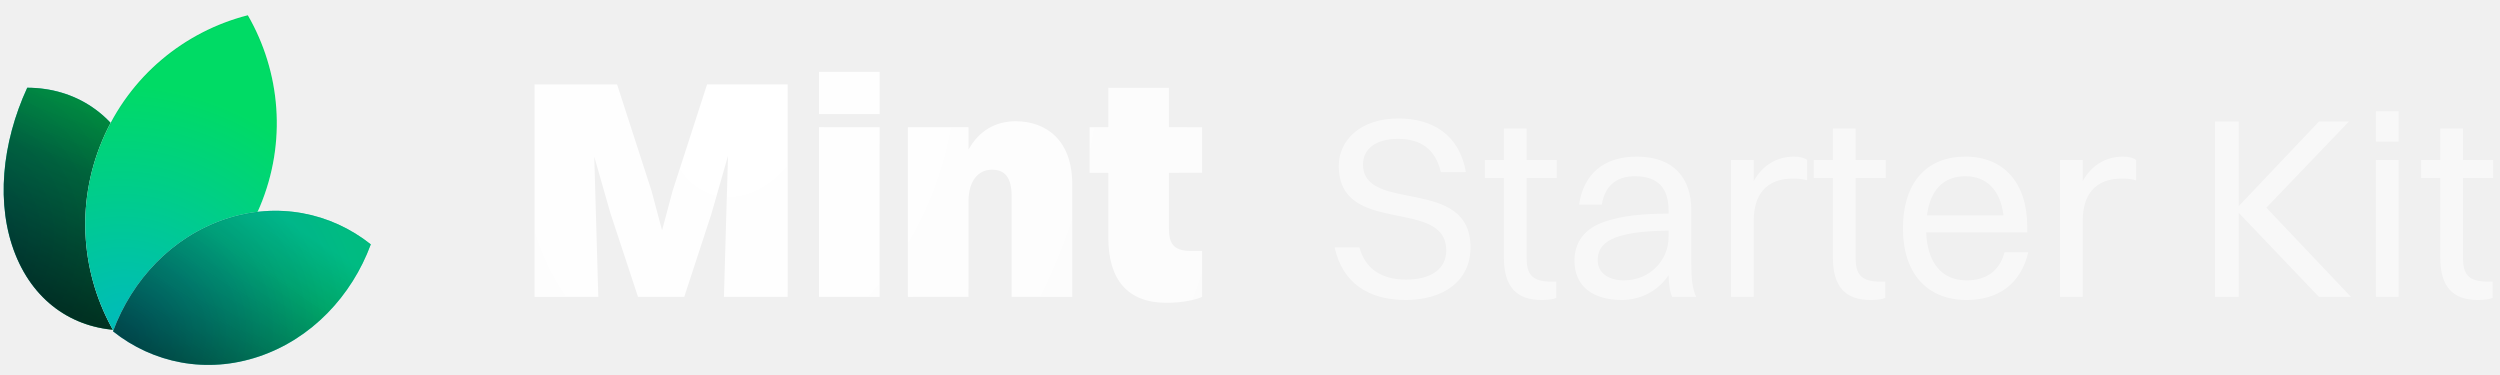
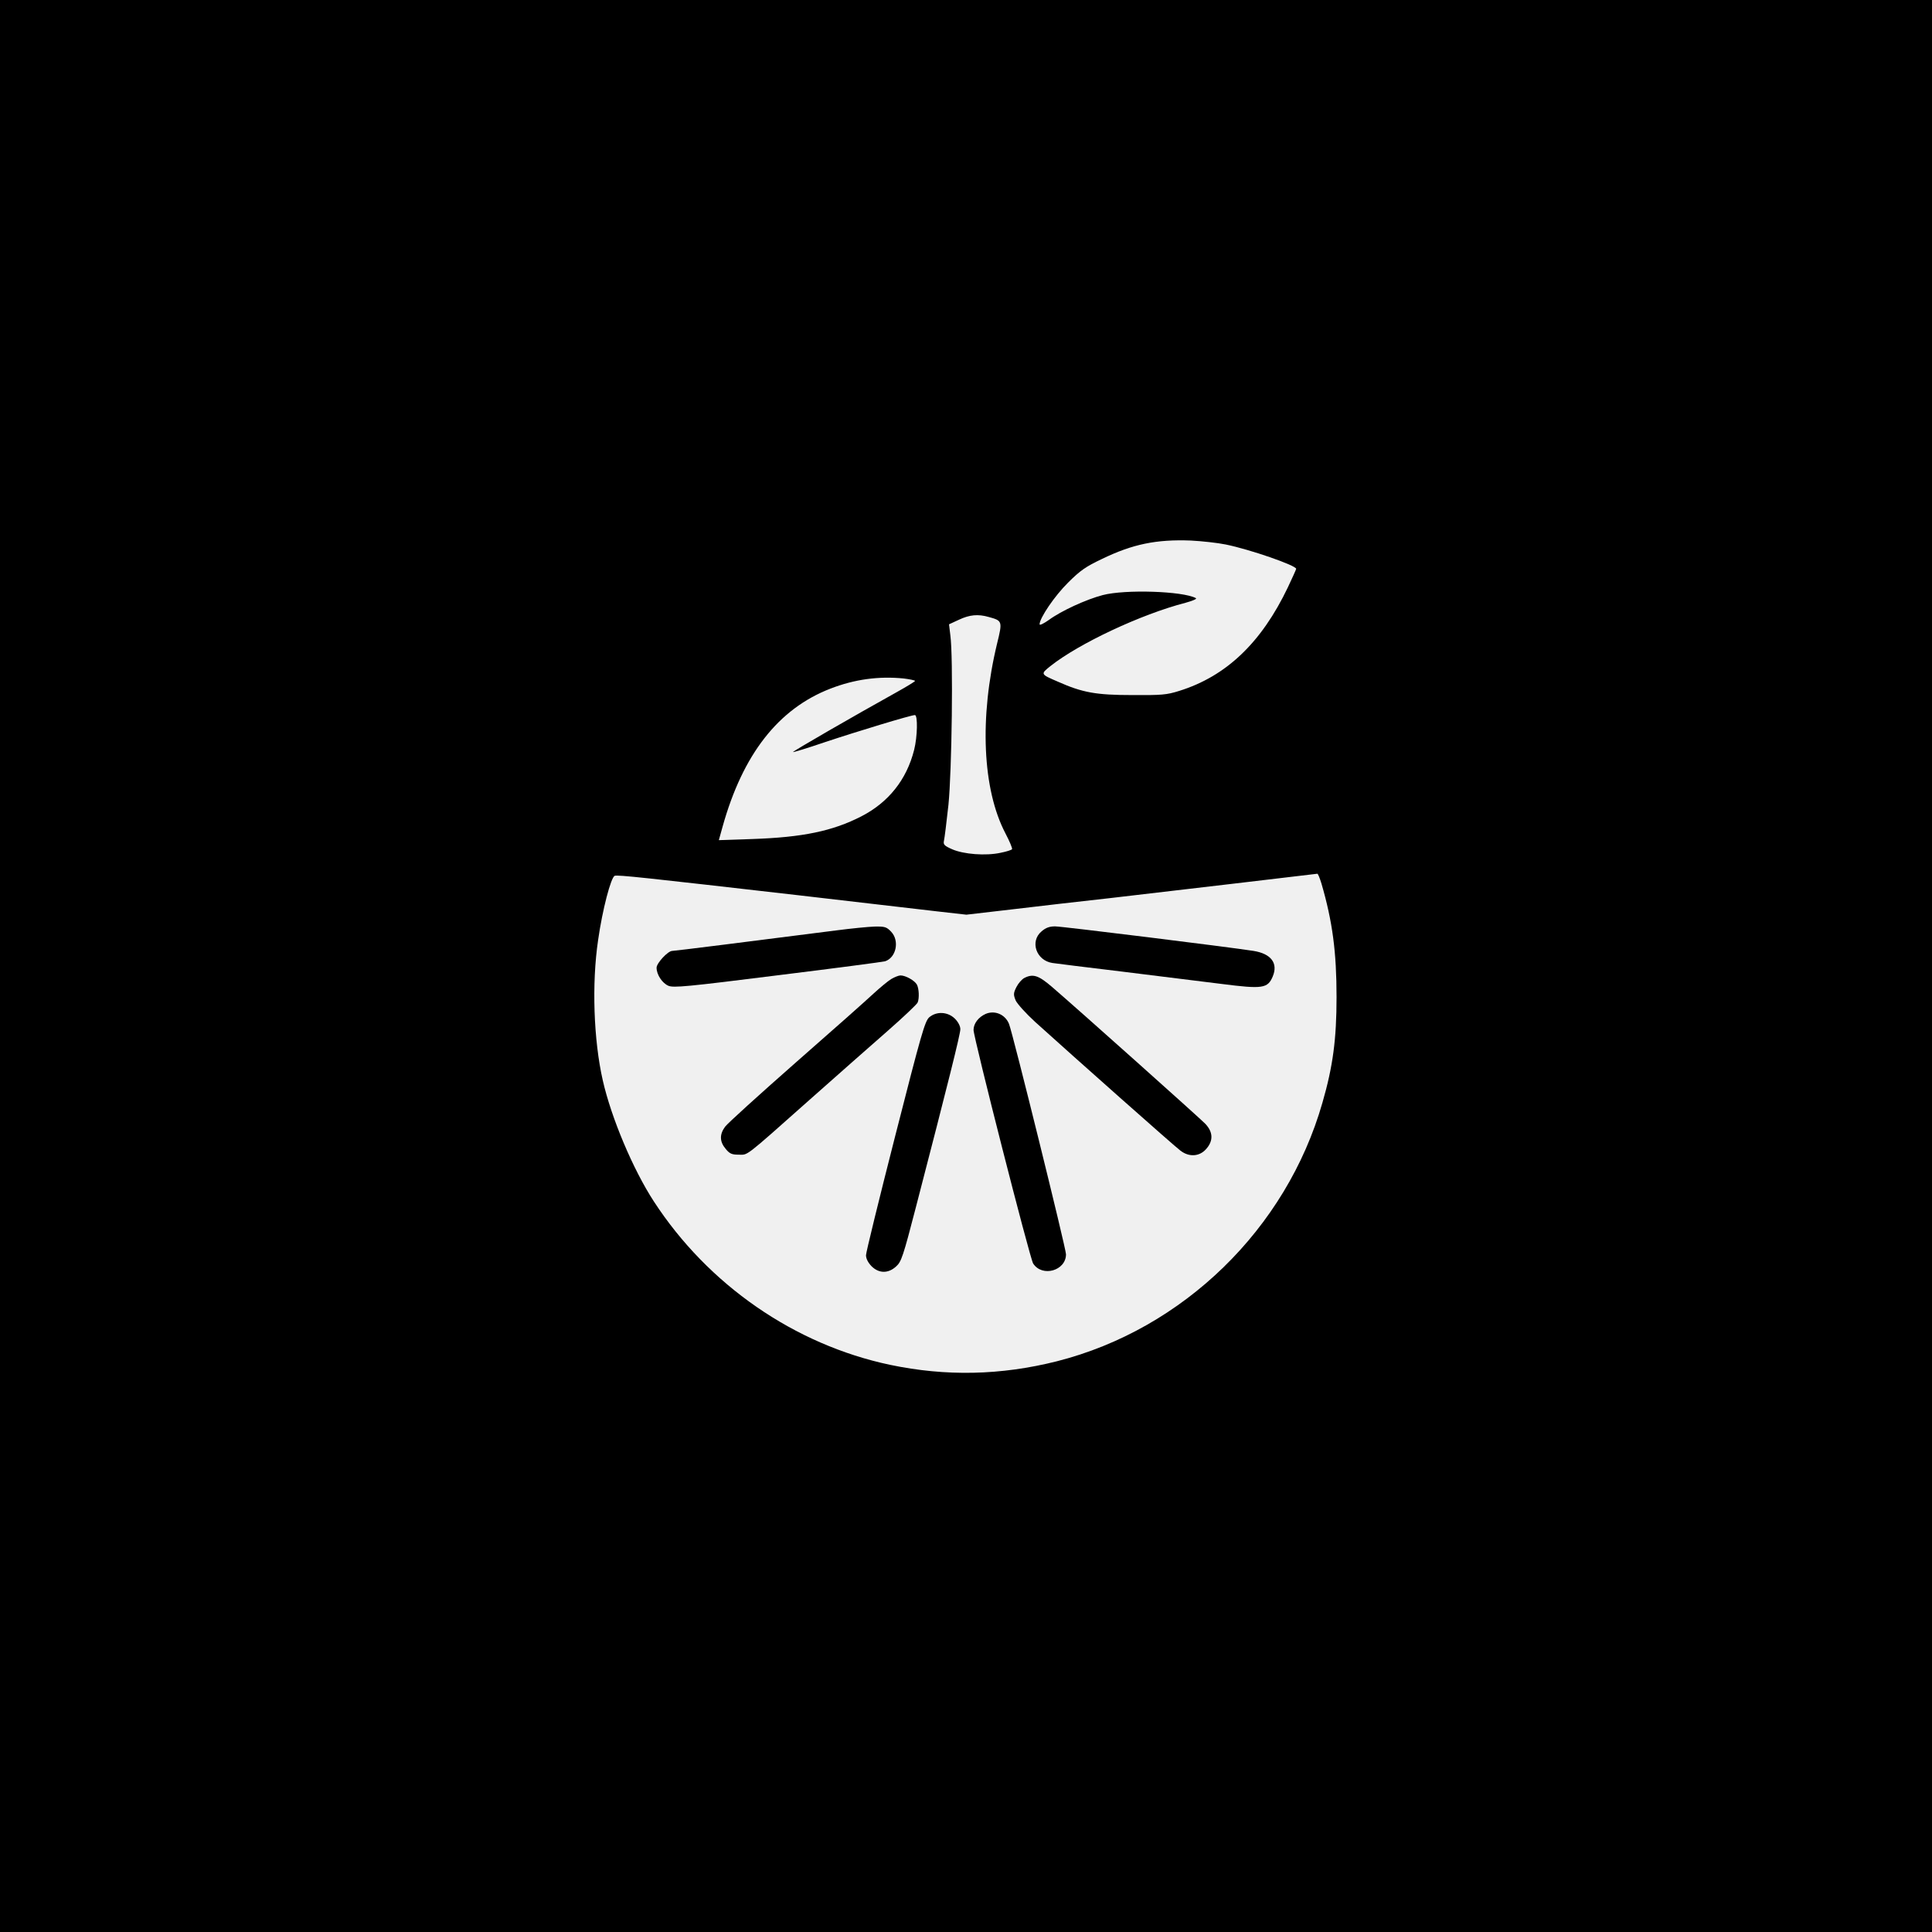
- <svg xmlns="http://www.w3.org/2000/svg" width="160" height="24" viewBox="0 0 160 24" fill="none">
-   <path d="M7.953 21.139C4.896 21.13 2.255 19.458 0.987 16.29C-0.28 13.121 0.109 9.163 1.744 5.615C4.801 5.624 7.442 7.296 8.71 10.465C9.977 13.633 9.588 17.591 7.953 21.139Z" fill="white" />
-   <path d="M7.953 21.139C4.896 21.13 2.255 19.458 0.987 16.29C-0.28 13.121 0.109 9.163 1.744 5.615C4.801 5.624 7.442 7.296 8.71 10.465C9.977 13.633 9.588 17.591 7.953 21.139Z" fill="url(#paint0_radial_115_109)" />
-   <path d="M7.953 21.139C4.896 21.13 2.255 19.458 0.987 16.29C-0.28 13.121 0.109 9.163 1.744 5.615C4.801 5.624 7.442 7.296 8.71 10.465C9.977 13.633 9.588 17.591 7.953 21.139Z" fill="black" fill-opacity="0.5" style="mix-blend-mode:hard-light" />
-   <path d="M7.953 21.139C4.896 21.13 2.255 19.458 0.987 16.29C-0.28 13.121 0.109 9.163 1.744 5.615C4.801 5.624 7.442 7.296 8.71 10.465C9.977 13.633 9.588 17.591 7.953 21.139Z" fill="url(#paint1_linear_115_109)" fill-opacity="0.5" style="mix-blend-mode:hard-light" />
-   <path d="M7.935 21.111C4.897 21.096 2.274 19.431 1.013 16.279C-0.248 13.124 0.136 9.182 1.762 5.643C4.8 5.659 7.423 7.324 8.684 10.476C9.945 13.63 9.561 17.572 7.935 21.111Z" stroke="url(#paint2_linear_115_109)" stroke-opacity="0.05" stroke-width="0.056" />
-   <path d="M7.31 21.257C11.354 20.221 14.884 17.375 16.628 13.236C18.373 9.097 17.945 4.587 15.86 0.976C11.816 2.012 8.287 4.858 6.542 8.998C4.797 13.137 5.225 17.646 7.31 21.257Z" fill="white" />
-   <path d="M7.31 21.257C11.354 20.221 14.884 17.375 16.628 13.236C18.373 9.097 17.945 4.587 15.86 0.976C11.816 2.012 8.287 4.858 6.542 8.998C4.797 13.137 5.225 17.646 7.31 21.257Z" fill="url(#paint3_radial_115_109)" />
-   <path d="M16.602 13.225C14.864 17.349 11.351 20.187 7.324 21.225C5.253 17.624 4.829 13.132 6.568 9.009C8.306 4.885 11.819 2.047 15.846 1.009C17.918 4.61 18.341 9.101 16.602 13.225Z" stroke="url(#paint4_linear_115_109)" stroke-opacity="0.05" stroke-width="0.056" />
-   <path d="M7.234 21.207C9.789 23.237 13.21 23.951 16.577 22.814C19.944 21.677 22.506 18.945 23.73 15.638C21.175 13.608 17.754 12.894 14.387 14.031C11.02 15.168 8.458 17.901 7.234 21.207Z" fill="white" />
-   <path d="M7.234 21.207C9.789 23.237 13.21 23.951 16.577 22.814C19.944 21.677 22.506 18.945 23.73 15.638C21.175 13.608 17.754 12.894 14.387 14.031C11.02 15.168 8.458 17.901 7.234 21.207Z" fill="url(#paint5_radial_115_109)" />
-   <path d="M7.234 21.207C9.789 23.237 13.21 23.951 16.577 22.814C19.944 21.677 22.506 18.945 23.73 15.638C21.175 13.608 17.754 12.894 14.387 14.031C11.02 15.168 8.458 17.901 7.234 21.207Z" fill="black" fill-opacity="0.2" style="mix-blend-mode:hard-light" />
-   <path d="M7.234 21.207C9.789 23.237 13.21 23.951 16.577 22.814C19.944 21.677 22.506 18.945 23.73 15.638C21.175 13.608 17.754 12.894 14.387 14.031C11.02 15.168 8.458 17.901 7.234 21.207Z" fill="url(#paint6_linear_115_109)" fill-opacity="0.5" style="mix-blend-mode:hard-light" />
-   <path d="M16.568 22.787C13.218 23.918 9.814 23.212 7.267 21.198C8.492 17.907 11.044 15.189 14.396 14.058C17.747 12.927 21.15 13.633 23.697 15.648C22.472 18.938 19.92 21.656 16.568 22.787Z" stroke="url(#paint7_linear_115_109)" stroke-opacity="0.05" stroke-width="0.056" />
-   <path d="M34.212 19V5.4H39.492L41.692 12.2L42.372 14.74L43.052 12.2L45.252 5.4H50.412V19H46.332L46.592 9.98L45.532 13.68L43.792 19H40.832L39.052 13.6L38.032 10.02L38.292 19H34.212ZM52.416 7.3V4.6H56.295V7.3H52.416ZM52.416 19V8.14H56.295V19H52.416ZM58.104 19V8.14H61.984V9.58C62.664 8.34 63.744 7.76 65.004 7.76C66.964 7.76 68.624 8.98 68.624 11.78V19H64.744V12.56C64.744 11.34 64.304 10.86 63.484 10.86C62.604 10.86 61.984 11.58 61.984 12.88V19H58.104ZM70.933 15.22V11.06H69.733V8.14H70.933V5.62H74.813V8.14H76.933V11.06H74.813V14.6C74.813 15.5 75.033 16.06 76.213 16.06H76.933V19C76.493 19.2 75.673 19.38 74.653 19.38C72.153 19.38 70.933 17.88 70.933 15.22Z" fill="url(#paint8_radial_115_109)" />
-   <path d="M87.232 10.519C87.232 13.687 94.112 11.229 94.112 15.832C94.112 17.994 92.364 19.198 89.971 19.198C87.562 19.198 85.912 18.093 85.417 15.832H87.001C87.364 17.169 88.371 17.895 89.987 17.895C91.671 17.895 92.561 17.152 92.561 16.03C92.561 12.598 85.681 15.155 85.681 10.618C85.681 9.001 87.034 7.582 89.509 7.582C91.671 7.582 93.403 8.621 93.816 11.014H92.215C91.868 9.529 90.912 8.886 89.476 8.886C88.057 8.886 87.232 9.529 87.232 10.519ZM96.25 16.476V11.393H95.029V10.239H96.25V8.226H97.702V10.239H99.632V11.393H97.702V16.476C97.702 17.532 98.015 18.026 99.302 18.026H99.599V19.066C99.434 19.148 99.071 19.198 98.659 19.198C97.025 19.198 96.25 18.323 96.25 16.476ZM102.516 13.093H101.064C101.345 11.162 102.615 10.024 104.76 10.024C107.103 10.024 108.242 11.393 108.242 13.44V16.888C108.242 17.895 108.324 18.521 108.555 19H107.021C106.856 18.654 106.806 18.142 106.79 17.614C106.047 18.72 104.859 19.198 103.803 19.198C101.988 19.198 100.767 18.357 100.767 16.69C100.767 15.486 101.427 14.611 102.714 14.182C103.902 13.786 105.107 13.687 106.79 13.671V13.473C106.79 12.053 106.13 11.278 104.628 11.278C103.374 11.278 102.698 11.971 102.516 13.093ZM102.252 16.657C102.252 17.465 102.929 17.944 103.952 17.944C105.569 17.944 106.79 16.674 106.79 15.172V14.759C103.061 14.793 102.252 15.585 102.252 16.657ZM110.787 19V10.239H112.239V11.591C112.833 10.519 113.774 10.024 114.83 10.024C115.176 10.024 115.49 10.107 115.655 10.239V11.542C115.407 11.46 115.094 11.427 114.747 11.427C112.998 11.427 112.239 12.515 112.239 14.1V19H110.787ZM117.305 16.476V11.393H116.084V10.239H117.305V8.226H118.757V10.239H120.688V11.393H118.757V16.476C118.757 17.532 119.071 18.026 120.358 18.026H120.655V19.066C120.49 19.148 120.127 19.198 119.714 19.198C118.081 19.198 117.305 18.323 117.305 16.476ZM129.809 16.145C129.33 18.192 127.862 19.198 125.865 19.198C123.324 19.198 121.79 17.482 121.79 14.627C121.79 11.658 123.324 10.024 125.783 10.024C128.258 10.024 129.743 11.723 129.743 14.512V14.875H123.275C123.357 16.838 124.281 17.944 125.865 17.944C127.103 17.944 127.977 17.35 128.291 16.145H129.809ZM125.783 11.278C124.38 11.278 123.539 12.152 123.324 13.786H128.225C128.027 12.169 127.152 11.278 125.783 11.278ZM131.843 19V10.239H133.295V11.591C133.889 10.519 134.829 10.024 135.885 10.024C136.232 10.024 136.545 10.107 136.71 10.239V11.542C136.463 11.46 136.149 11.427 135.803 11.427C134.054 11.427 133.295 12.515 133.295 14.1V19H131.843ZM141.763 19V7.78H143.281V13.192L148.413 7.78H150.327L145.047 13.291L150.459 19H148.413L143.281 13.621V19H141.763ZM152.06 9.067V7.12H153.512V9.067H152.06ZM152.06 19V10.239H153.512V19H152.06ZM156.178 16.476V11.393H154.957V10.239H156.178V8.226H157.63V10.239H159.56V11.393H157.63V16.476C157.63 17.532 157.943 18.026 159.23 18.026H159.527V19.066C159.362 19.148 158.999 19.198 158.587 19.198C156.953 19.198 156.178 18.323 156.178 16.476Z" fill="white" fill-opacity="0.55" />
-   <defs>
-     <radialGradient id="paint0_radial_115_109" cx="0" cy="0" r="1" gradientUnits="userSpaceOnUse" gradientTransform="translate(-3.00503 15.023) rotate(-10.029) scale(17.9572 17.784)">
-       <stop stop-color="#00B0BB" />
-       <stop offset="1" stop-color="#00DB65" />
-     </radialGradient>
-     <linearGradient id="paint1_linear_115_109" x1="7.39" y1="4.813" x2="1.63" y2="18.689" gradientUnits="userSpaceOnUse">
-       <stop stop-color="#18E299" />
-       <stop offset="1" />
-     </linearGradient>
-     <linearGradient id="paint2_linear_115_109" x1="7.948" y1="8.016" x2="1.761" y2="18.746" gradientUnits="userSpaceOnUse">
-       <stop />
-       <stop offset="1" stop-opacity="0" />
-     </linearGradient>
-     <radialGradient id="paint3_radial_115_109" cx="0" cy="0" r="1" gradientUnits="userSpaceOnUse" gradientTransform="translate(8.11404 20.8822) rotate(-75.7542) scale(21.6246 23.7772)">
-       <stop stop-color="#00BBBB" />
-       <stop offset="0.713" stop-color="#00DB65" />
-     </radialGradient>
-     <linearGradient id="paint4_linear_115_109" x1="7.602" y1="5.871" x2="15.556" y2="16.372" gradientUnits="userSpaceOnUse">
-       <stop />
-       <stop offset="1" stop-opacity="0" />
-     </linearGradient>
-     <radialGradient id="paint5_radial_115_109" cx="0" cy="0" r="1" gradientUnits="userSpaceOnUse" gradientTransform="translate(7.84537 21.5181) rotate(-20.3525) scale(18.5603 17.32)">
-       <stop stop-color="#00B0BB" />
-       <stop offset="1" stop-color="#00DB65" />
-     </radialGradient>
-     <linearGradient id="paint6_linear_115_109" x1="16.808" y1="13.007" x2="10.041" y2="22.994" gradientUnits="userSpaceOnUse">
-       <stop stop-color="#00B1BC" />
-       <stop offset="1" />
-     </linearGradient>
-     <linearGradient id="paint7_linear_115_109" x1="16.808" y1="13.007" x2="14.169" y2="23.841" gradientUnits="userSpaceOnUse">
-       <stop />
-       <stop offset="1" stop-opacity="0" />
-     </linearGradient>
-     <radialGradient id="paint8_radial_115_109" cx="0" cy="0" r="1" gradientUnits="userSpaceOnUse" gradientTransform="translate(47.2781 7) rotate(19.0047) scale(67.5582 85.7506)">
-       <stop stop-color="white" />
-       <stop offset="1" stop-color="white" stop-opacity="0.5" />
-     </radialGradient>
-   </defs>
+ <svg xmlns="http://www.w3.org/2000/svg" version="1.0" width="1024pt" height="1024pt" viewBox="0 0 1024 1024" preserveAspectRatio="xMidYMid meet">
+   <g transform="translate(0,1024) scale(0.1,-0.1)" fill="#000000" stroke="none">
+     <path d="M0 5120 l0 -5120 5120 0 5120 0 0 5120 0 5120 -5120 0 -5120 0 0 -5120z m6497 2234 c128 -26 373 -111 373 -129 0 -3 -20 -47 -44 -98 -140 -293 -326 -471 -576 -549 -67 -21 -93 -23 -250 -22 -190 0 -263 13 -393 71 -93 40 -93 40 -39 83 150 119 479 274 715 335 40 11 63 21 55 25 -69 37 -374 47 -493 16 -88 -23 -221 -84 -286 -132 -27 -19 -49 -30 -49 -23 0 33 80 151 151 221 64 64 94 85 181 126 161 78 287 104 470 97 58 -3 141 -12 185 -21z m-1257 -384 c73 -20 74 -22 45 -140 -95 -393 -78 -774 44 -1007 22 -42 38 -80 35 -84 -2 -4 -30 -13 -61 -19 -78 -17 -196 -8 -257 19 -41 18 -47 25 -43 44 3 12 14 99 24 192 18 181 26 782 10 898 l-7 58 52 24 c57 27 102 31 158 15z m-451 -326 c33 -4 61 -10 61 -13 0 -3 -44 -30 -98 -60 -234 -130 -552 -314 -549 -317 2 -2 77 21 168 52 174 58 458 144 478 144 16 0 14 -114 -4 -185 -40 -158 -136 -278 -280 -352 -152 -78 -311 -111 -577 -120 l-178 -6 20 72 c107 383 295 624 571 731 129 50 257 67 388 54z m2215 -1087 c59 -202 80 -365 80 -602 0 -222 -19 -367 -75 -560 -191 -668 -738 -1200 -1407 -1370 -298 -75 -588 -81 -884 -19 -507 107 -965 424 -1253 867 -110 169 -225 442 -270 640 -49 215 -59 514 -25 744 23 162 68 333 88 341 16 6 162 -10 982 -104 311 -36 636 -74 723 -84 l159 -18 241 28 c133 16 368 43 522 60 333 39 1087 127 1097 129 4 0 13 -23 22 -52z" />
+     <path d="M4435 5309 c-454 -58 -858 -109 -872 -109 -23 0 -83 -65 -83 -89 0 -37 30 -82 63 -96 28 -11 96 -5 581 56 301 37 557 71 567 74 59 19 78 109 32 157 -24 25 -33 28 -87 27 -34 -1 -124 -10 -201 -20z" />
+     <path d="M5521 5304 c-64 -53 -29 -155 57 -168 20 -3 188 -24 372 -46 184 -23 420 -52 524 -65 219 -28 245 -24 272 40 29 70 -9 120 -102 135 -127 20 -1015 130 -1052 130 -29 0 -49 -7 -71 -26z" />
+     <path d="M4724 5051 c-17 -10 -60 -46 -95 -78 -35 -33 -221 -198 -414 -367 -192 -169 -360 -321 -372 -338 -30 -41 -29 -79 3 -117 21 -26 33 -31 69 -31 51 0 24 -22 375 290 146 129 333 295 417 368 83 73 154 140 157 149 9 23 7 72 -4 94 -12 22 -60 49 -87 49 -10 0 -32 -9 -49 -19z" />
+     <path d="M5430 5057 c-14 -7 -33 -29 -43 -49 -16 -32 -16 -40 -4 -70 8 -18 54 -69 103 -114 208 -188 742 -662 771 -683 46 -35 100 -31 135 8 40 44 38 91 -4 135 -29 30 -678 610 -812 725 -71 61 -100 71 -146 48z" />
+     <path d="M5224 4866 c-38 -17 -64 -51 -64 -85 0 -40 299 -1213 316 -1238 48 -74 174 -38 174 49 0 31 -282 1171 -302 1221 -20 50 -75 74 -124 53z" />
+     <path d="M4925 4848 c-23 -21 -42 -87 -180 -628 -85 -333 -155 -618 -155 -633 0 -18 11 -39 29 -58 39 -39 89 -40 131 -1 27 24 37 53 104 312 173 666 236 919 236 945 0 16 -11 38 -29 56 -38 37 -97 40 -136 7z" />
+   </g>
</svg>
